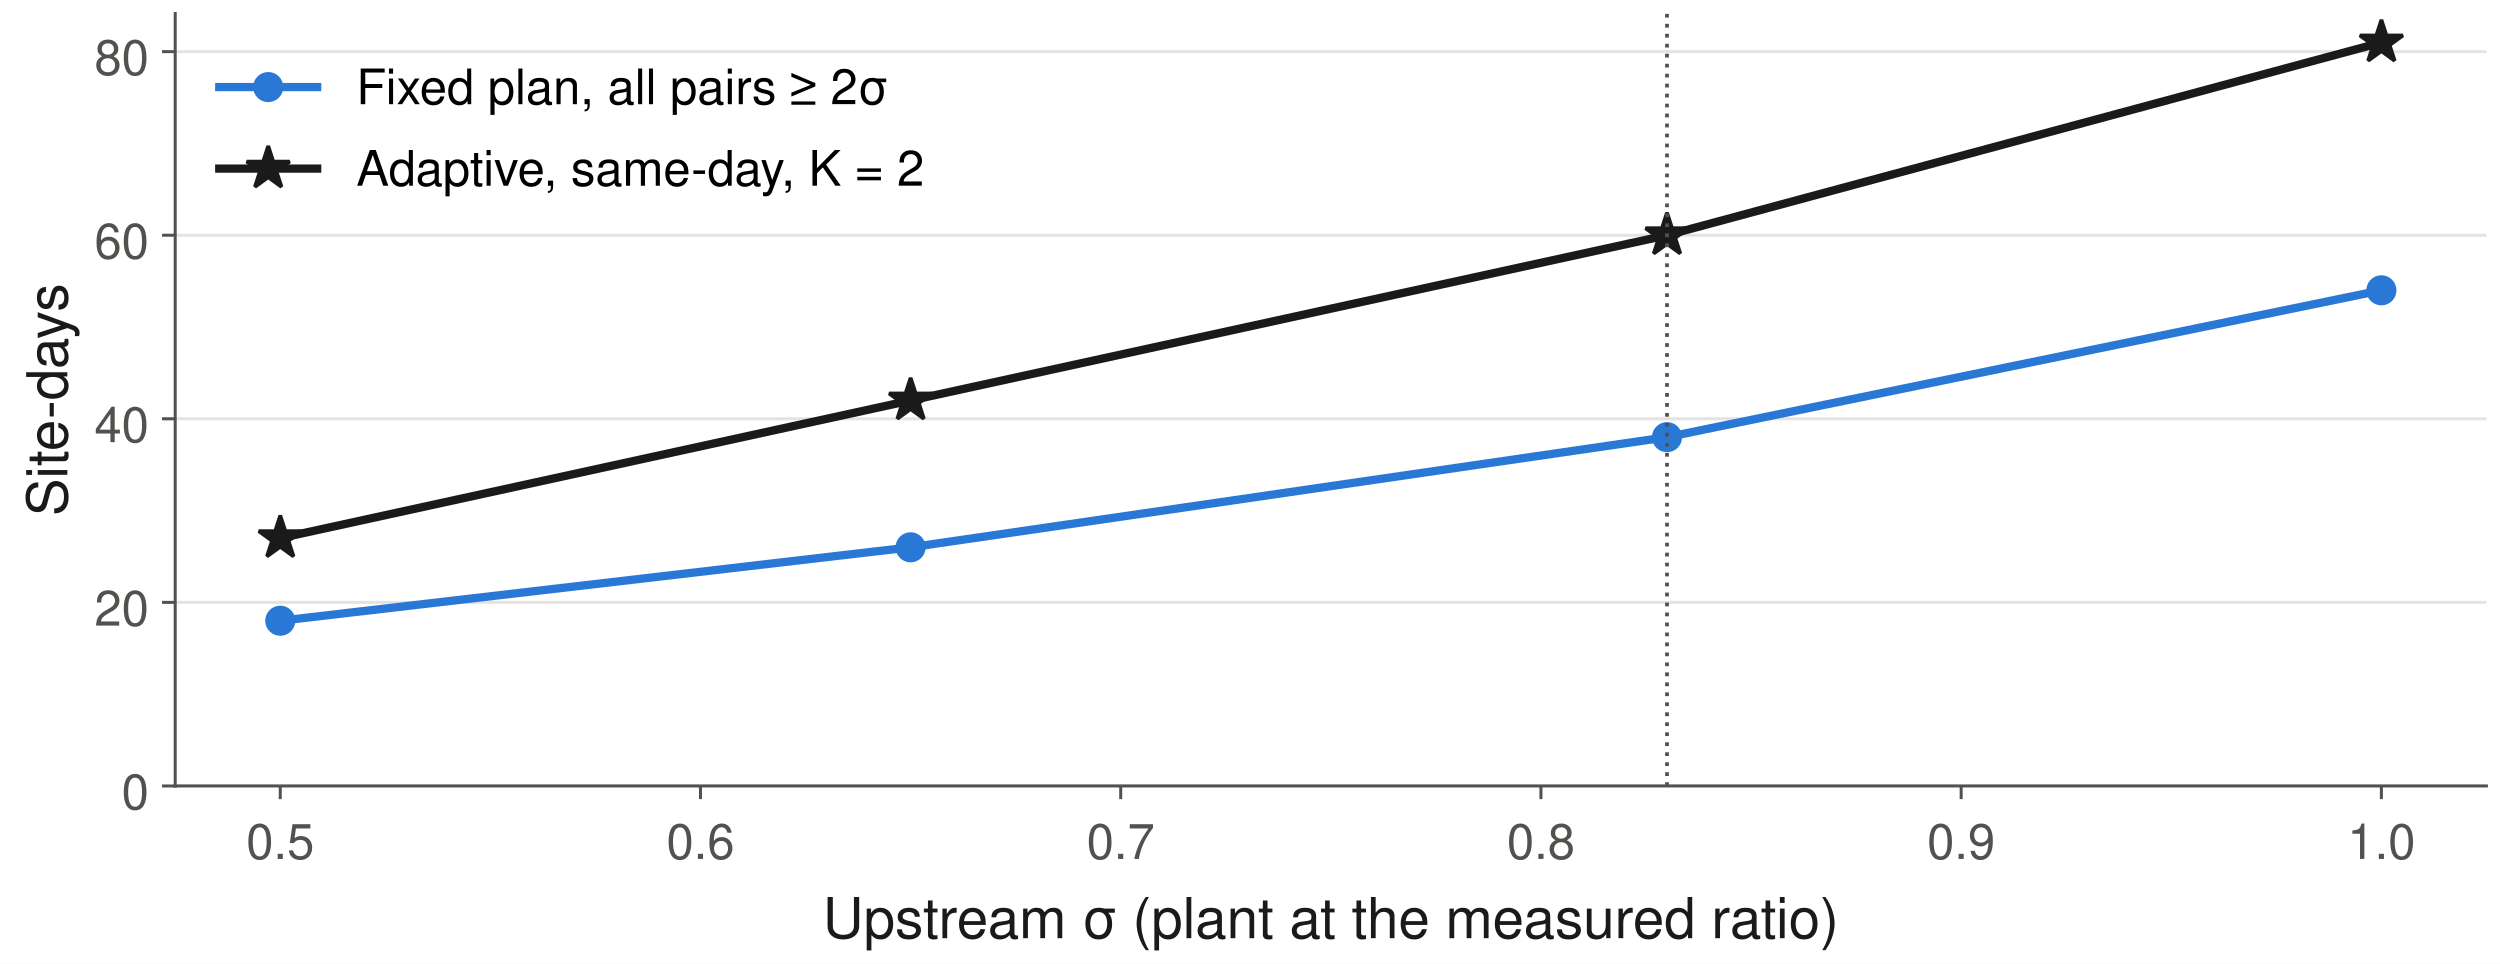
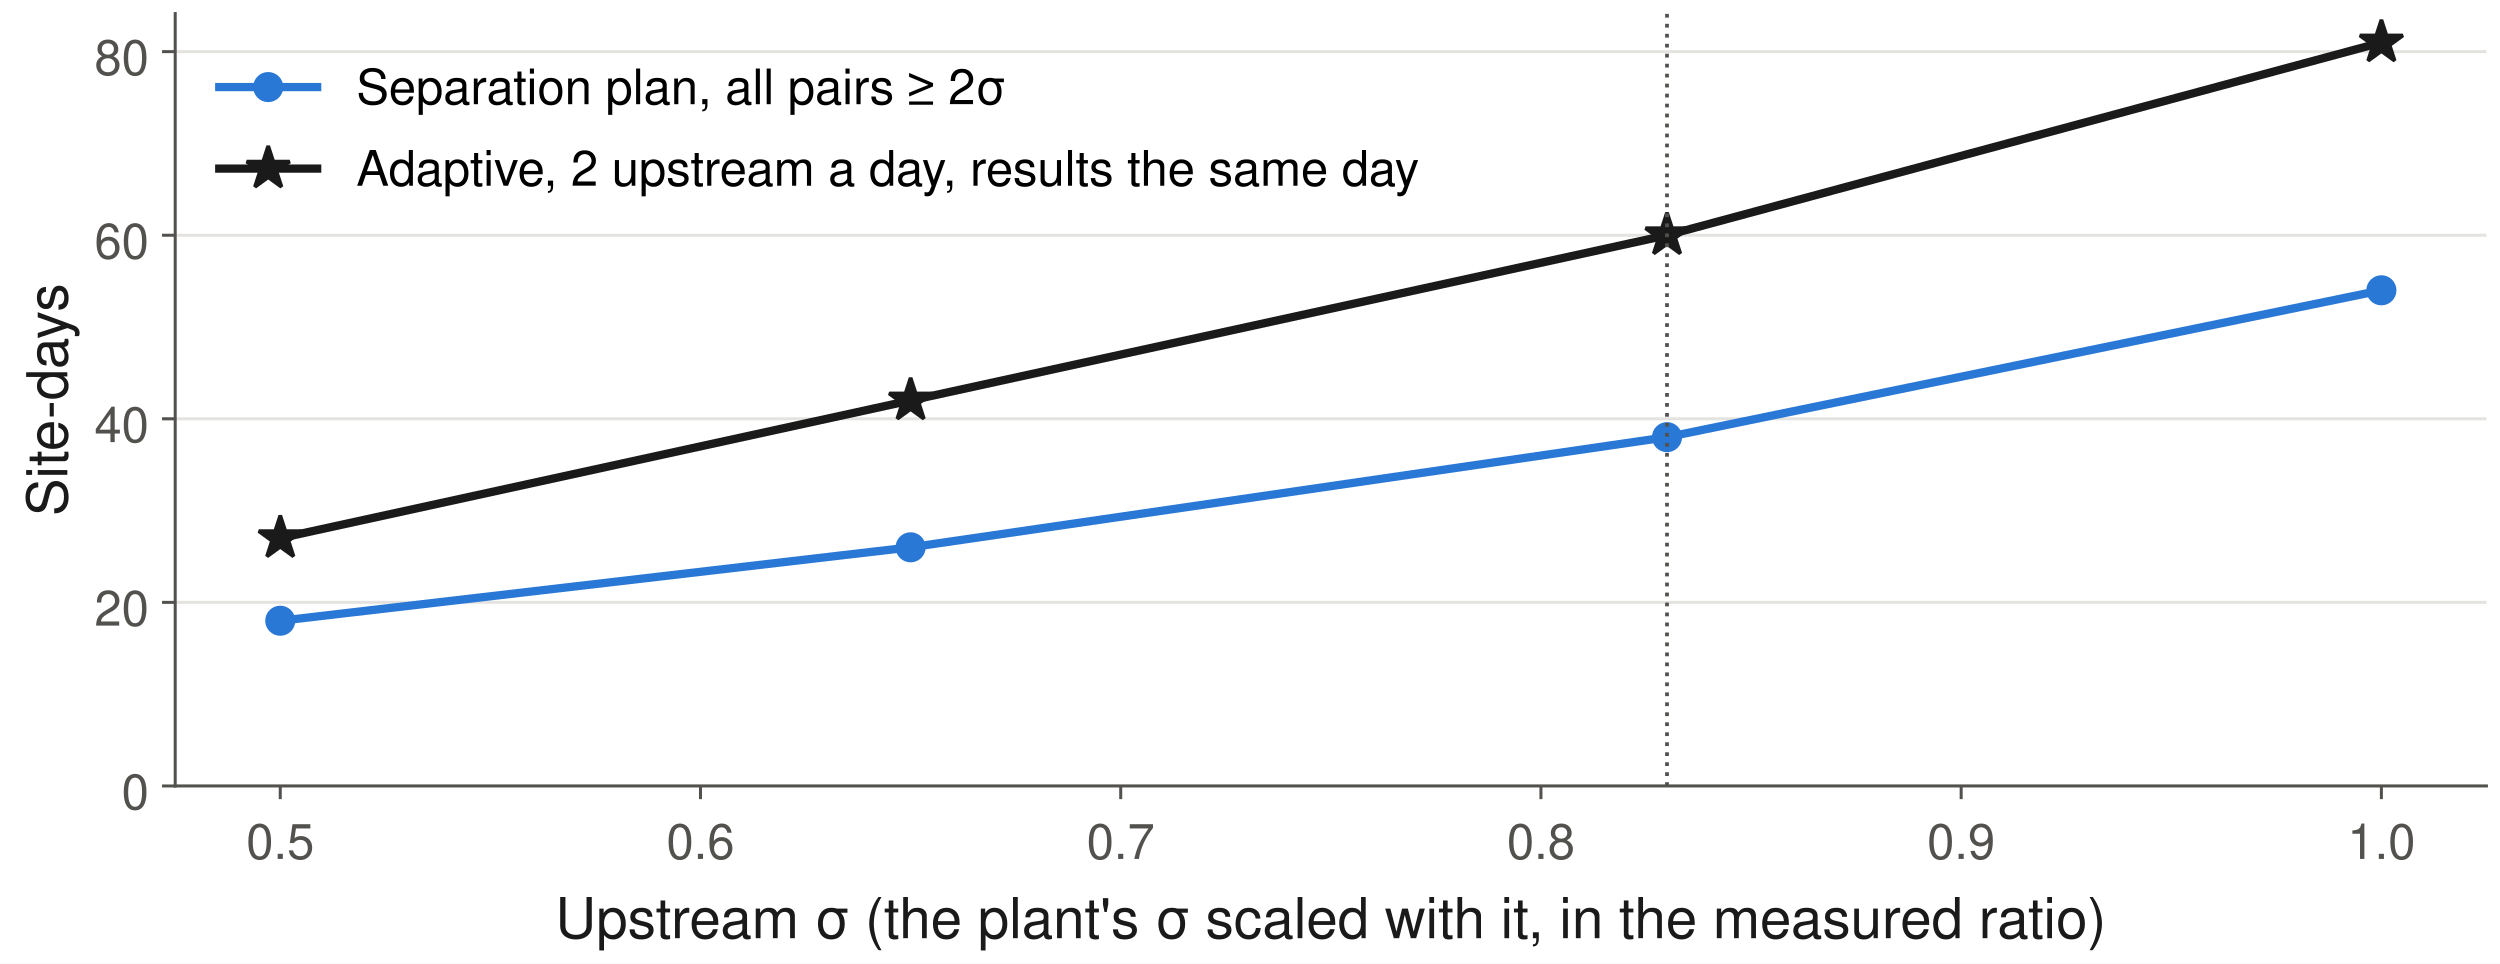
<svg xmlns="http://www.w3.org/2000/svg" xmlns:xlink="http://www.w3.org/1999/xlink" width="663.929pt" height="255.948pt" viewBox="0 0 663.929 255.948" version="1.1">
  <defs>
    <style type="text/css">*{stroke-linejoin: round; stroke-linecap: butt}</style>
  </defs>
  <g id="figure_1">
    <g id="patch_1">
      <path d="M 0 255.948  L 663.929 255.948  L 663.929 0  L 0 0  z " style="fill: #ffffff" />
    </g>
    <g id="axes_1">
      <g id="patch_2">
        <path d="M 46.529 208.728  L 660.329 208.728  L 660.329 3.6  L 46.529 3.6  z " style="fill: #ffffff" />
      </g>
      <g id="matplotlib.axis_1">
        <g id="xtick_1">
          <g id="line2d_1">
            <defs>
-               <path id="md484765670" d="M 0 0  L 0 3.5  " style="stroke: #52514e; stroke-width: 0.8" />
+               <path id="m9a72da503b" d="M 0 0  L 0 3.5  " style="stroke: #52514e; stroke-width: 0.8" />
            </defs>
            <g>
-               <use xlink:href="#md484765670" x="74.429" y="208.728" style="fill: #52514e; stroke: #52514e; stroke-width: 0.8" />
+               <use xlink:href="#m9a72da503b" x="74.429" y="208.728" style="fill: #52514e; stroke: #52514e; stroke-width: 0.8" />
            </g>
          </g>
          <g id="text_1">
            <text style="font-size: 13px; font-family: 'Source Sans Pro', 'Helvetica Neue', 'Helvetica', 'Arial', 'DejaVu Sans', 'Bitstream Vera Sans', 'Computer Modern Sans Serif', 'Lucida Grande', 'Verdana', 'Geneva', 'Lucid', 'Avant Garde', sans-serif; text-anchor: middle; fill: #52514e" x="74.429" y="228.104" transform="rotate(-0 74.42937 228.104)">0.5</text>
          </g>
        </g>
        <g id="xtick_2">
          <g id="line2d_2">
            <g>
-               <use xlink:href="#md484765670" x="186.029" y="208.728" style="fill: #52514e; stroke: #52514e; stroke-width: 0.8" />
+               <use xlink:href="#m9a72da503b" x="186.029" y="208.728" style="fill: #52514e; stroke: #52514e; stroke-width: 0.8" />
            </g>
          </g>
          <g id="text_2">
            <text style="font-size: 13px; font-family: 'Source Sans Pro', 'Helvetica Neue', 'Helvetica', 'Arial', 'DejaVu Sans', 'Bitstream Vera Sans', 'Computer Modern Sans Serif', 'Lucida Grande', 'Verdana', 'Geneva', 'Lucid', 'Avant Garde', sans-serif; text-anchor: middle; fill: #52514e" x="186.029" y="228.104" transform="rotate(-0 186.0294 228.104)">0.6</text>
          </g>
        </g>
        <g id="xtick_3">
          <g id="line2d_3">
            <g>
-               <use xlink:href="#md484765670" x="297.629" y="208.728" style="fill: #52514e; stroke: #52514e; stroke-width: 0.8" />
+               <use xlink:href="#m9a72da503b" x="297.629" y="208.728" style="fill: #52514e; stroke: #52514e; stroke-width: 0.8" />
            </g>
          </g>
          <g id="text_3">
            <text style="font-size: 13px; font-family: 'Source Sans Pro', 'Helvetica Neue', 'Helvetica', 'Arial', 'DejaVu Sans', 'Bitstream Vera Sans', 'Computer Modern Sans Serif', 'Lucida Grande', 'Verdana', 'Geneva', 'Lucid', 'Avant Garde', sans-serif; text-anchor: middle; fill: #52514e" x="297.629" y="228.104" transform="rotate(-0 297.6294 228.104)">0.7</text>
          </g>
        </g>
        <g id="xtick_4">
          <g id="line2d_4">
            <g>
-               <use xlink:href="#md484765670" x="409.229" y="208.728" style="fill: #52514e; stroke: #52514e; stroke-width: 0.8" />
+               <use xlink:href="#m9a72da503b" x="409.229" y="208.728" style="fill: #52514e; stroke: #52514e; stroke-width: 0.8" />
            </g>
          </g>
          <g id="text_4">
            <text style="font-size: 13px; font-family: 'Source Sans Pro', 'Helvetica Neue', 'Helvetica', 'Arial', 'DejaVu Sans', 'Bitstream Vera Sans', 'Computer Modern Sans Serif', 'Lucida Grande', 'Verdana', 'Geneva', 'Lucid', 'Avant Garde', sans-serif; text-anchor: middle; fill: #52514e" x="409.229" y="228.104" transform="rotate(-0 409.2294 228.104)">0.8</text>
          </g>
        </g>
        <g id="xtick_5">
          <g id="line2d_5">
            <g>
-               <use xlink:href="#md484765670" x="520.829" y="208.728" style="fill: #52514e; stroke: #52514e; stroke-width: 0.8" />
+               <use xlink:href="#m9a72da503b" x="520.829" y="208.728" style="fill: #52514e; stroke: #52514e; stroke-width: 0.8" />
            </g>
          </g>
          <g id="text_5">
            <text style="font-size: 13px; font-family: 'Source Sans Pro', 'Helvetica Neue', 'Helvetica', 'Arial', 'DejaVu Sans', 'Bitstream Vera Sans', 'Computer Modern Sans Serif', 'Lucida Grande', 'Verdana', 'Geneva', 'Lucid', 'Avant Garde', sans-serif; text-anchor: middle; fill: #52514e" x="520.829" y="228.104" transform="rotate(-0 520.8294 228.104)">0.9</text>
          </g>
        </g>
        <g id="xtick_6">
          <g id="line2d_6">
            <g>
-               <use xlink:href="#md484765670" x="632.429" y="208.728" style="fill: #52514e; stroke: #52514e; stroke-width: 0.8" />
+               <use xlink:href="#m9a72da503b" x="632.429" y="208.728" style="fill: #52514e; stroke: #52514e; stroke-width: 0.8" />
            </g>
          </g>
          <g id="text_6">
            <text style="font-size: 13px; font-family: 'Source Sans Pro', 'Helvetica Neue', 'Helvetica', 'Arial', 'DejaVu Sans', 'Bitstream Vera Sans', 'Computer Modern Sans Serif', 'Lucida Grande', 'Verdana', 'Geneva', 'Lucid', 'Avant Garde', sans-serif; text-anchor: middle; fill: #52514e" x="632.429" y="228.104" transform="rotate(-0 632.4294 228.104)">1.0</text>
          </g>
        </g>
        <g id="text_7">
-           <text style="font-size: 15px; font-family: 'Source Sans Pro', 'Helvetica Neue', 'Helvetica', 'Arial', 'DejaVu Sans', 'Bitstream Vera Sans', 'Computer Modern Sans Serif', 'Lucida Grande', 'Verdana', 'Geneva', 'Lucid', 'Avant Garde', sans-serif; text-anchor: middle; fill: #1a1a1a" x="353.429" y="249.153" transform="rotate(-0 353.4294 249.153)">Upstream σ (plant at the measured ratio)</text>
+           <text style="font-size: 15px; font-family: 'Source Sans Pro', 'Helvetica Neue', 'Helvetica', 'Arial', 'DejaVu Sans', 'Bitstream Vera Sans', 'Computer Modern Sans Serif', 'Lucida Grande', 'Verdana', 'Geneva', 'Lucid', 'Avant Garde', sans-serif; text-anchor: middle; fill: #1a1a1a" x="353.429" y="249.153" transform="rotate(-0 353.4294 249.153)">Upstream σ (the plant's σ scaled with it, in the measured ratio)</text>
        </g>
      </g>
      <g id="matplotlib.axis_2">
        <g id="ytick_1">
          <g id="line2d_7">
-             <path d="M 46.529 208.728  L 660.329 208.728  " clip-path="url(#p69b018119f)" style="fill: none; stroke: #e4e3df; stroke-width: 0.8; stroke-linecap: square" />
+             <path d="M 46.529 208.728  L 660.329 208.728  " clip-path="url(#pbd7acc30b2)" style="fill: none; stroke: #e4e3df; stroke-width: 0.8; stroke-linecap: square" />
          </g>
          <g id="line2d_8">
            <defs>
-               <path id="m388feaceda" d="M 0 0  L -3.5 0  " style="stroke: #52514e; stroke-width: 0.8" />
+               <path id="m8cda6fd69d" d="M 0 0  L -3.5 0  " style="stroke: #52514e; stroke-width: 0.8" />
            </defs>
            <g>
-               <use xlink:href="#m388feaceda" x="46.529" y="208.728" style="fill: #52514e; stroke: #52514e; stroke-width: 0.8" />
+               <use xlink:href="#m8cda6fd69d" x="46.529" y="208.728" style="fill: #52514e; stroke: #52514e; stroke-width: 0.8" />
            </g>
          </g>
          <g id="text_8">
            <text style="font-size: 13px; font-family: 'Source Sans Pro', 'Helvetica Neue', 'Helvetica', 'Arial', 'DejaVu Sans', 'Bitstream Vera Sans', 'Computer Modern Sans Serif', 'Lucida Grande', 'Verdana', 'Geneva', 'Lucid', 'Avant Garde', sans-serif; text-anchor: end; fill: #52514e" x="39.529" y="214.916" transform="rotate(-0 39.52938 214.916)">0</text>
          </g>
        </g>
        <g id="ytick_2">
          <g id="line2d_9">
-             <path d="M 46.529 159.975  L 660.329 159.975  " clip-path="url(#p69b018119f)" style="fill: none; stroke: #e4e3df; stroke-width: 0.8; stroke-linecap: square" />
+             <path d="M 46.529 159.975  L 660.329 159.975  " clip-path="url(#pbd7acc30b2)" style="fill: none; stroke: #e4e3df; stroke-width: 0.8; stroke-linecap: square" />
          </g>
          <g id="line2d_10">
            <g>
-               <use xlink:href="#m388feaceda" x="46.529" y="159.975" style="fill: #52514e; stroke: #52514e; stroke-width: 0.8" />
+               <use xlink:href="#m8cda6fd69d" x="46.529" y="159.975" style="fill: #52514e; stroke: #52514e; stroke-width: 0.8" />
            </g>
          </g>
          <g id="text_9">
            <text style="font-size: 13px; font-family: 'Source Sans Pro', 'Helvetica Neue', 'Helvetica', 'Arial', 'DejaVu Sans', 'Bitstream Vera Sans', 'Computer Modern Sans Serif', 'Lucida Grande', 'Verdana', 'Geneva', 'Lucid', 'Avant Garde', sans-serif; text-anchor: end; fill: #52514e" x="39.529" y="166.163" transform="rotate(-0 39.52938 166.1631)">20</text>
          </g>
        </g>
        <g id="ytick_3">
          <g id="line2d_11">
-             <path d="M 46.529 111.222  L 660.329 111.222  " clip-path="url(#p69b018119f)" style="fill: none; stroke: #e4e3df; stroke-width: 0.8; stroke-linecap: square" />
+             <path d="M 46.529 111.222  L 660.329 111.222  " clip-path="url(#pbd7acc30b2)" style="fill: none; stroke: #e4e3df; stroke-width: 0.8; stroke-linecap: square" />
          </g>
          <g id="line2d_12">
            <g>
-               <use xlink:href="#m388feaceda" x="46.529" y="111.222" style="fill: #52514e; stroke: #52514e; stroke-width: 0.8" />
+               <use xlink:href="#m8cda6fd69d" x="46.529" y="111.222" style="fill: #52514e; stroke: #52514e; stroke-width: 0.8" />
            </g>
          </g>
          <g id="text_10">
            <text style="font-size: 13px; font-family: 'Source Sans Pro', 'Helvetica Neue', 'Helvetica', 'Arial', 'DejaVu Sans', 'Bitstream Vera Sans', 'Computer Modern Sans Serif', 'Lucida Grande', 'Verdana', 'Geneva', 'Lucid', 'Avant Garde', sans-serif; text-anchor: end; fill: #52514e" x="39.529" y="117.41" transform="rotate(-0 39.52938 117.4101)">40</text>
          </g>
        </g>
        <g id="ytick_4">
          <g id="line2d_13">
-             <path d="M 46.529 62.469  L 660.329 62.469  " clip-path="url(#p69b018119f)" style="fill: none; stroke: #e4e3df; stroke-width: 0.8; stroke-linecap: square" />
+             <path d="M 46.529 62.469  L 660.329 62.469  " clip-path="url(#pbd7acc30b2)" style="fill: none; stroke: #e4e3df; stroke-width: 0.8; stroke-linecap: square" />
          </g>
          <g id="line2d_14">
            <g>
-               <use xlink:href="#m388feaceda" x="46.529" y="62.469" style="fill: #52514e; stroke: #52514e; stroke-width: 0.8" />
+               <use xlink:href="#m8cda6fd69d" x="46.529" y="62.469" style="fill: #52514e; stroke: #52514e; stroke-width: 0.8" />
            </g>
          </g>
          <g id="text_11">
            <text style="font-size: 13px; font-family: 'Source Sans Pro', 'Helvetica Neue', 'Helvetica', 'Arial', 'DejaVu Sans', 'Bitstream Vera Sans', 'Computer Modern Sans Serif', 'Lucida Grande', 'Verdana', 'Geneva', 'Lucid', 'Avant Garde', sans-serif; text-anchor: end; fill: #52514e" x="39.529" y="68.657" transform="rotate(-0 39.52938 68.65718)">60</text>
          </g>
        </g>
        <g id="ytick_5">
          <g id="line2d_15">
-             <path d="M 46.529 13.716  L 660.329 13.716  " clip-path="url(#p69b018119f)" style="fill: none; stroke: #e4e3df; stroke-width: 0.8; stroke-linecap: square" />
+             <path d="M 46.529 13.716  L 660.329 13.716  " clip-path="url(#pbd7acc30b2)" style="fill: none; stroke: #e4e3df; stroke-width: 0.8; stroke-linecap: square" />
          </g>
          <g id="line2d_16">
            <g>
-               <use xlink:href="#m388feaceda" x="46.529" y="13.716" style="fill: #52514e; stroke: #52514e; stroke-width: 0.8" />
+               <use xlink:href="#m8cda6fd69d" x="46.529" y="13.716" style="fill: #52514e; stroke: #52514e; stroke-width: 0.8" />
            </g>
          </g>
          <g id="text_12">
            <text style="font-size: 13px; font-family: 'Source Sans Pro', 'Helvetica Neue', 'Helvetica', 'Arial', 'DejaVu Sans', 'Bitstream Vera Sans', 'Computer Modern Sans Serif', 'Lucida Grande', 'Verdana', 'Geneva', 'Lucid', 'Avant Garde', sans-serif; text-anchor: end; fill: #52514e" x="39.529" y="19.904" transform="rotate(-0 39.52938 19.90423)">80</text>
          </g>
        </g>
        <g id="text_13">
          <text style="font-size: 15px; font-family: 'Source Sans Pro', 'Helvetica Neue', 'Helvetica', 'Arial', 'DejaVu Sans', 'Bitstream Vera Sans', 'Computer Modern Sans Serif', 'Lucida Grande', 'Verdana', 'Geneva', 'Lucid', 'Avant Garde', sans-serif; text-anchor: middle; fill: #1a1a1a" x="17.88" y="106.164" transform="rotate(-90 17.88 106.164)">Site-days</text>
        </g>
      </g>
      <g id="line2d_17">
-         <path d="M 74.429 164.85  L 241.829 145.349  L 442.709 116.097  L 632.429 77.095  " clip-path="url(#p69b018119f)" style="fill: none; stroke: #2a78d6; stroke-width: 2.2; stroke-linecap: square" />
+         <path d="M 74.429 164.85  L 241.829 145.349  L 442.709 116.097  L 632.429 77.095  " clip-path="url(#pbd7acc30b2)" style="fill: none; stroke: #2a78d6; stroke-width: 2.2; stroke-linecap: square" />
        <defs>
-           <path id="m14d0a6d054" d="M 0 3.5  C 0.928 3.5 1.819 3.131 2.475 2.475  C 3.131 1.819 3.5 0.928 3.5 0  C 3.5 -0.928 3.131 -1.819 2.475 -2.475  C 1.819 -3.131 0.928 -3.5 0 -3.5  C -0.928 -3.5 -1.819 -3.131 -2.475 -2.475  C -3.131 -1.819 -3.5 -0.928 -3.5 0  C -3.5 0.928 -3.131 1.819 -2.475 2.475  C -1.819 3.131 -0.928 3.5 0 3.5  z " style="stroke: #2a78d6" />
+           <path id="m429f7db1c2" d="M 0 3.5  C 0.928 3.5 1.819 3.131 2.475 2.475  C 3.131 1.819 3.5 0.928 3.5 0  C 3.5 -0.928 3.131 -1.819 2.475 -2.475  C 1.819 -3.131 0.928 -3.5 0 -3.5  C -0.928 -3.5 -1.819 -3.131 -2.475 -2.475  C -3.131 -1.819 -3.5 -0.928 -3.5 0  C -3.5 0.928 -3.131 1.819 -2.475 2.475  C -1.819 3.131 -0.928 3.5 0 3.5  z " style="stroke: #2a78d6" />
        </defs>
-         <g clip-path="url(#p69b018119f)">
-           <use xlink:href="#m14d0a6d054" x="74.429" y="164.85" style="fill: #2a78d6; stroke: #2a78d6" />
-           <use xlink:href="#m14d0a6d054" x="241.829" y="145.349" style="fill: #2a78d6; stroke: #2a78d6" />
-           <use xlink:href="#m14d0a6d054" x="442.709" y="116.097" style="fill: #2a78d6; stroke: #2a78d6" />
-           <use xlink:href="#m14d0a6d054" x="632.429" y="77.095" style="fill: #2a78d6; stroke: #2a78d6" />
+         <g clip-path="url(#pbd7acc30b2)">
+           <use xlink:href="#m429f7db1c2" x="74.429" y="164.85" style="fill: #2a78d6; stroke: #2a78d6" />
+           <use xlink:href="#m429f7db1c2" x="241.829" y="145.349" style="fill: #2a78d6; stroke: #2a78d6" />
+           <use xlink:href="#m429f7db1c2" x="442.709" y="116.097" style="fill: #2a78d6; stroke: #2a78d6" />
+           <use xlink:href="#m429f7db1c2" x="632.429" y="77.095" style="fill: #2a78d6; stroke: #2a78d6" />
        </g>
      </g>
      <g id="line2d_18">
-         <path d="M 74.429 142.912  L 241.829 106.347  L 442.709 62.469  L 632.429 11.279  " clip-path="url(#p69b018119f)" style="fill: none; stroke: #1a1a1a; stroke-width: 2.2; stroke-linecap: square" />
+         <path d="M 74.429 142.912  L 241.829 106.347  L 442.709 62.469  L 632.429 11.279  " clip-path="url(#pbd7acc30b2)" style="fill: none; stroke: #1a1a1a; stroke-width: 2.2; stroke-linecap: square" />
        <defs>
-           <path id="m5b61600f4c" d="M 0 -6  L -1.347 -1.854  L -5.706 -1.854  L -2.18 0.708  L -3.527 4.854  L -0 2.292  L 3.527 4.854  L 2.18 0.708  L 5.706 -1.854  L 1.347 -1.854  z " style="stroke: #1a1a1a; stroke-linejoin: bevel" />
+           <path id="ma36c76063a" d="M 0 -6  L -1.347 -1.854  L -5.706 -1.854  L -2.18 0.708  L -3.527 4.854  L -0 2.292  L 3.527 4.854  L 2.18 0.708  L 5.706 -1.854  L 1.347 -1.854  z " style="stroke: #1a1a1a; stroke-linejoin: bevel" />
        </defs>
-         <g clip-path="url(#p69b018119f)">
-           <use xlink:href="#m5b61600f4c" x="74.429" y="142.912" style="fill: #1a1a1a; stroke: #1a1a1a; stroke-linejoin: bevel" />
-           <use xlink:href="#m5b61600f4c" x="241.829" y="106.347" style="fill: #1a1a1a; stroke: #1a1a1a; stroke-linejoin: bevel" />
-           <use xlink:href="#m5b61600f4c" x="442.709" y="62.469" style="fill: #1a1a1a; stroke: #1a1a1a; stroke-linejoin: bevel" />
-           <use xlink:href="#m5b61600f4c" x="632.429" y="11.279" style="fill: #1a1a1a; stroke: #1a1a1a; stroke-linejoin: bevel" />
+         <g clip-path="url(#pbd7acc30b2)">
+           <use xlink:href="#ma36c76063a" x="74.429" y="142.912" style="fill: #1a1a1a; stroke: #1a1a1a; stroke-linejoin: bevel" />
+           <use xlink:href="#ma36c76063a" x="241.829" y="106.347" style="fill: #1a1a1a; stroke: #1a1a1a; stroke-linejoin: bevel" />
+           <use xlink:href="#ma36c76063a" x="442.709" y="62.469" style="fill: #1a1a1a; stroke: #1a1a1a; stroke-linejoin: bevel" />
+           <use xlink:href="#ma36c76063a" x="632.429" y="11.279" style="fill: #1a1a1a; stroke: #1a1a1a; stroke-linejoin: bevel" />
        </g>
      </g>
      <g id="line2d_19">
-         <path d="M 442.709 208.728  L 442.709 3.6  " clip-path="url(#p69b018119f)" style="fill: none; stroke-dasharray: 1,1.65; stroke-dashoffset: 0; stroke: #52514e" />
+         <path d="M 442.709 208.728  L 442.709 3.6  " clip-path="url(#pbd7acc30b2)" style="fill: none; stroke-dasharray: 1,1.65; stroke-dashoffset: 0; stroke: #52514e" />
      </g>
      <g id="patch_3">
        <path d="M 46.529 208.728  L 46.529 3.6  " style="fill: none; stroke: #52514e; stroke-width: 0.8; stroke-linejoin: miter; stroke-linecap: square" />
      </g>
      <g id="patch_4">
        <path d="M 46.529 208.728  L 660.329 208.728  " style="fill: none; stroke: #52514e; stroke-width: 0.8; stroke-linejoin: miter; stroke-linecap: square" />
      </g>
      <g id="legend_1">
        <g id="line2d_20">
          <path d="M 58.229 23.126  L 71.229 23.126  L 84.229 23.126  " style="fill: none; stroke: #2a78d6; stroke-width: 2.2; stroke-linecap: square" />
          <g>
-             <use xlink:href="#m14d0a6d054" x="71.229" y="23.126" style="fill: #2a78d6; stroke: #2a78d6" />
+             <use xlink:href="#m429f7db1c2" x="71.229" y="23.126" style="fill: #2a78d6; stroke: #2a78d6" />
          </g>
        </g>
        <g id="text_14">
-           <text style="font-size: 13px; font-family: 'Source Sans Pro', 'Helvetica Neue', 'Helvetica', 'Arial', 'DejaVu Sans', 'Bitstream Vera Sans', 'Computer Modern Sans Serif', 'Lucida Grande', 'Verdana', 'Geneva', 'Lucid', 'Avant Garde', sans-serif; text-anchor: start" x="94.629" y="27.676" transform="rotate(-0 94.62937 27.676)">Fixed plan, all pairs ≥ 2σ</text>
+           <text style="font-size: 13px; font-family: 'Source Sans Pro', 'Helvetica Neue', 'Helvetica', 'Arial', 'DejaVu Sans', 'Bitstream Vera Sans', 'Computer Modern Sans Serif', 'Lucida Grande', 'Verdana', 'Geneva', 'Lucid', 'Avant Garde', sans-serif; text-anchor: start" x="94.629" y="27.676" transform="rotate(-0 94.62937 27.676)">Separation plan, all pairs ≥ 2σ</text>
        </g>
        <g id="line2d_21">
          <path d="M 58.229 44.771  L 71.229 44.771  L 84.229 44.771  " style="fill: none; stroke: #1a1a1a; stroke-width: 2.2; stroke-linecap: square" />
          <g>
-             <use xlink:href="#m5b61600f4c" x="71.229" y="44.771" style="fill: #1a1a1a; stroke: #1a1a1a; stroke-linejoin: bevel" />
+             <use xlink:href="#ma36c76063a" x="71.229" y="44.771" style="fill: #1a1a1a; stroke: #1a1a1a; stroke-linejoin: bevel" />
          </g>
        </g>
        <g id="text_15">
-           <text style="font-size: 13px; font-family: 'Source Sans Pro', 'Helvetica Neue', 'Helvetica', 'Arial', 'DejaVu Sans', 'Bitstream Vera Sans', 'Computer Modern Sans Serif', 'Lucida Grande', 'Verdana', 'Geneva', 'Lucid', 'Avant Garde', sans-serif; text-anchor: start" x="94.629" y="49.321" transform="rotate(-0 94.62937 49.321)">Adaptive, same-day, K = 2</text>
+           <text style="font-size: 13px; font-family: 'Source Sans Pro', 'Helvetica Neue', 'Helvetica', 'Arial', 'DejaVu Sans', 'Bitstream Vera Sans', 'Computer Modern Sans Serif', 'Lucida Grande', 'Verdana', 'Geneva', 'Lucid', 'Avant Garde', sans-serif; text-anchor: start" x="94.629" y="49.321" transform="rotate(-0 94.62937 49.321)">Adaptive, 2 upstream a day, results the same day</text>
        </g>
      </g>
    </g>
  </g>
  <defs>
-     <clipPath id="p69b018119f">
+     <clipPath id="pbd7acc30b2">
      <rect x="46.529" y="3.6" width="613.8" height="205.128" />
    </clipPath>
  </defs>
</svg>
